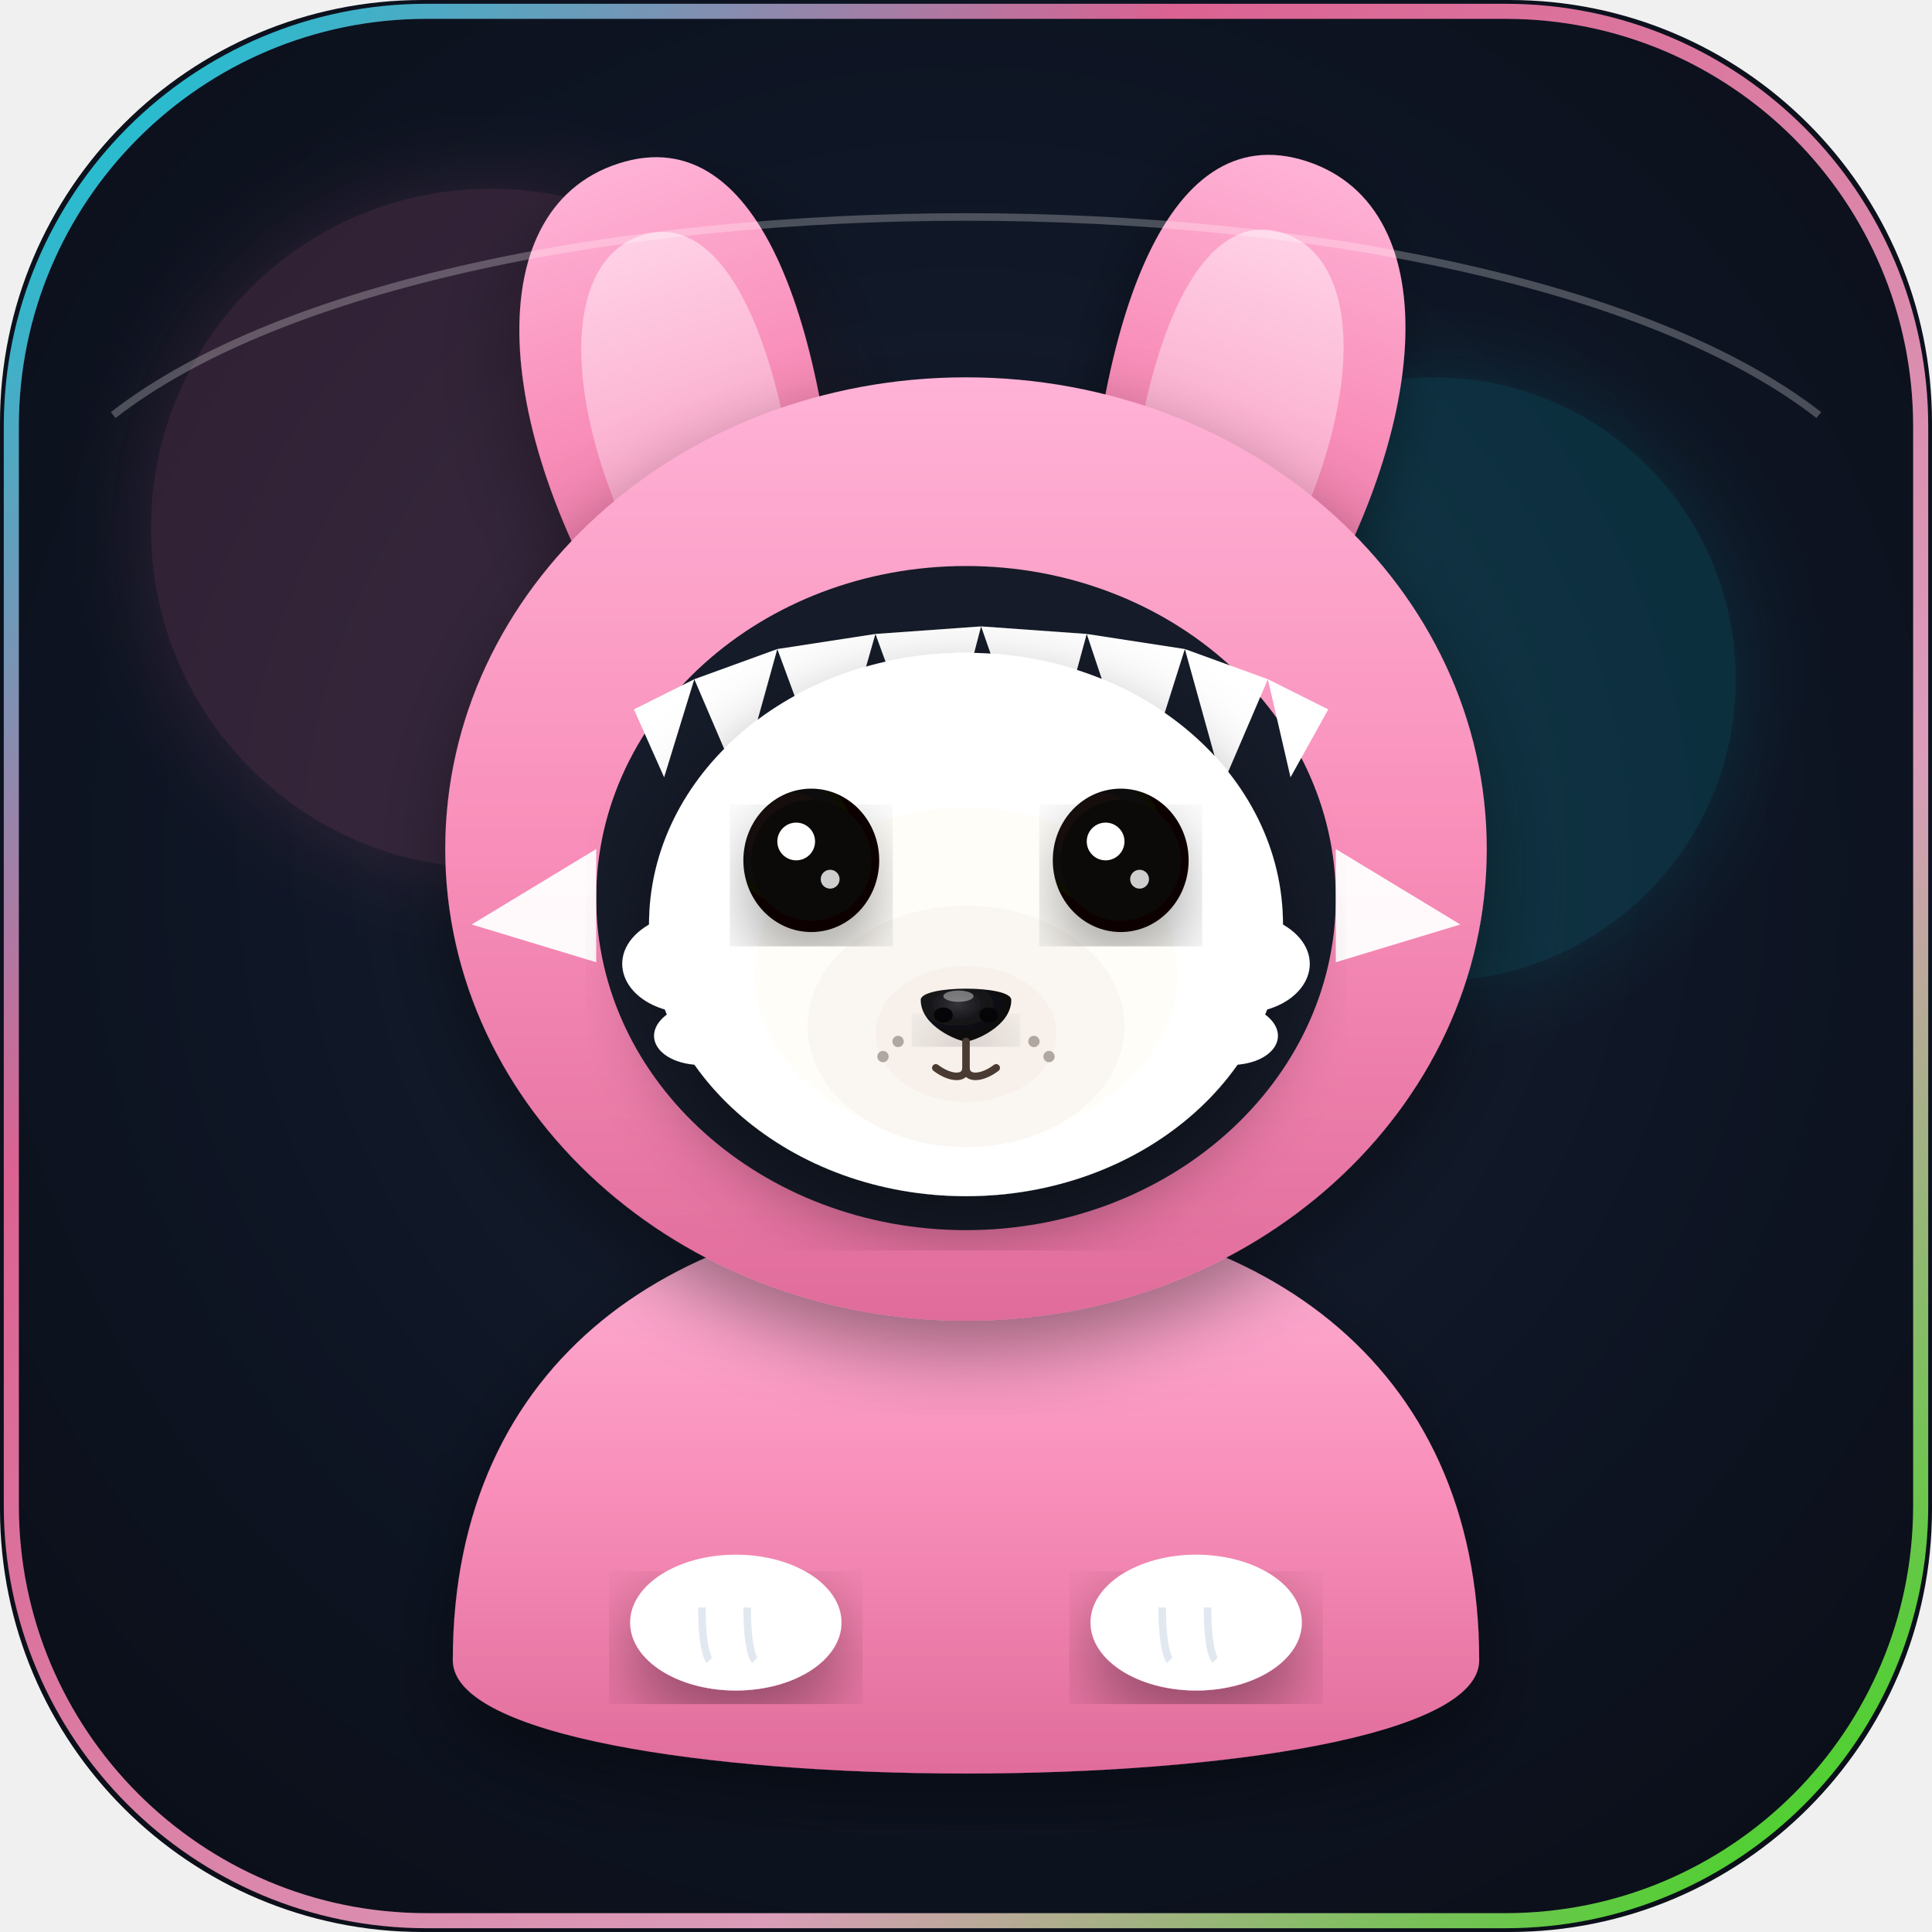
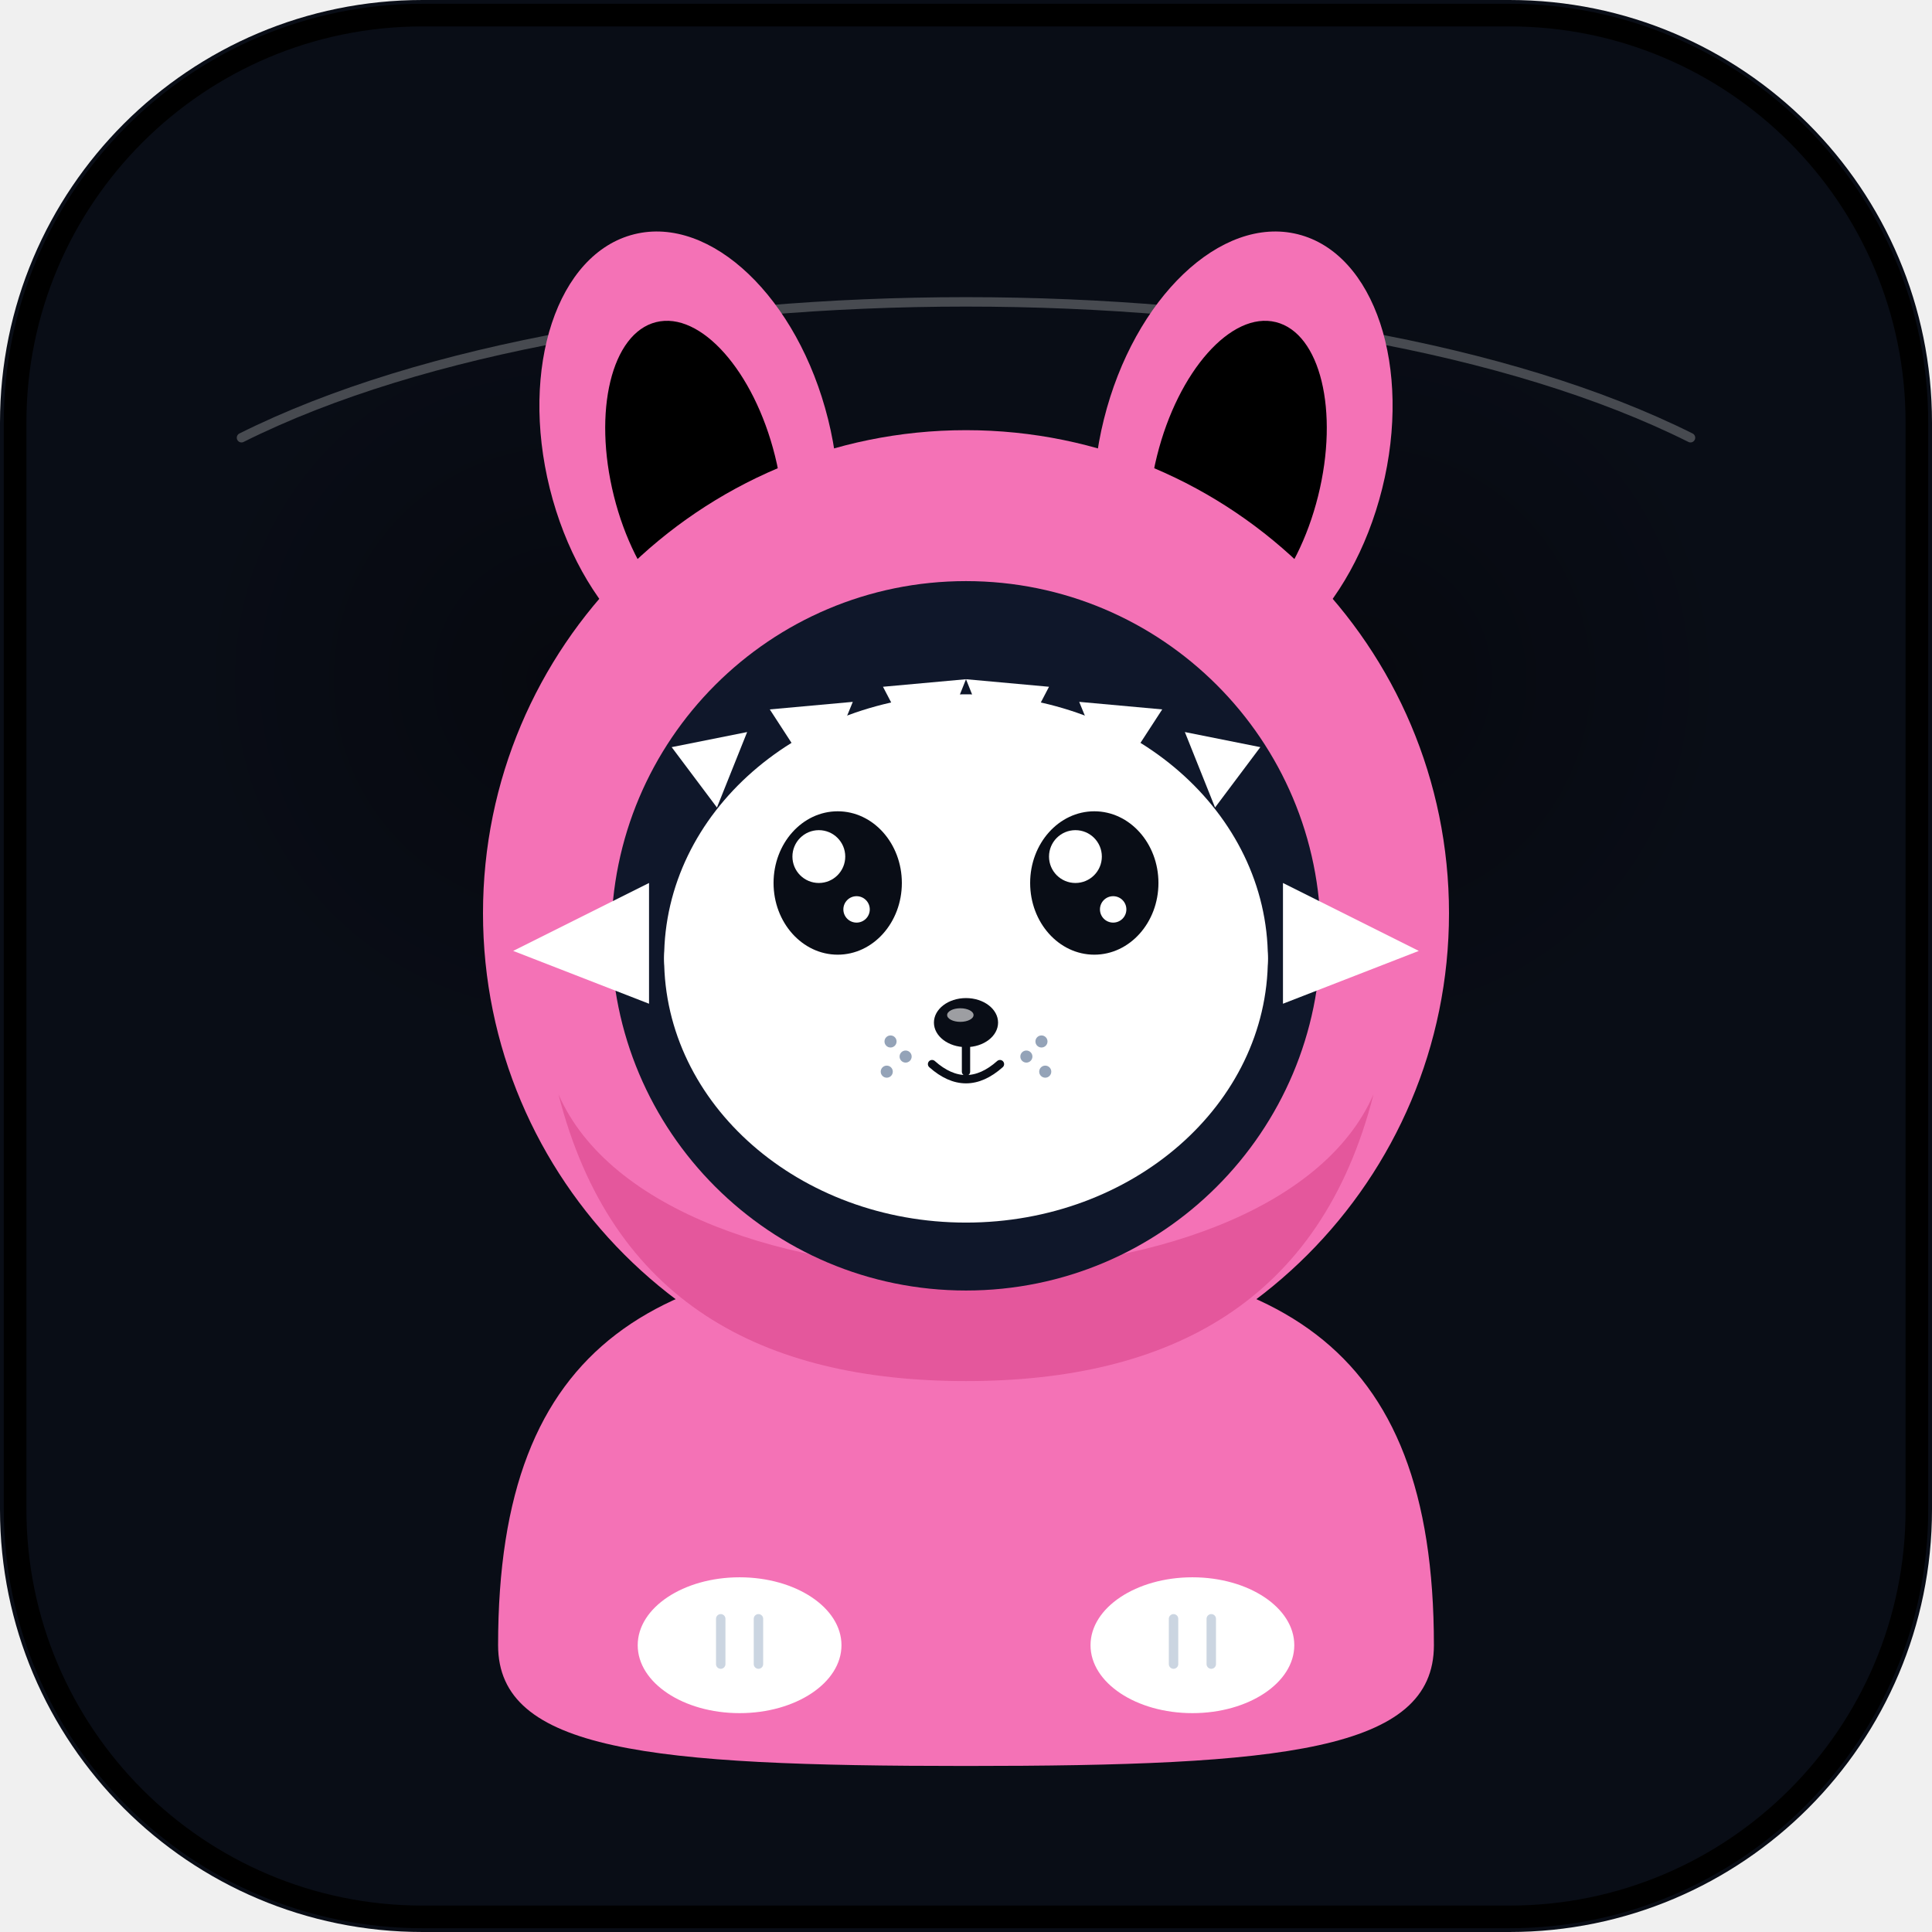
- <svg xmlns="http://www.w3.org/2000/svg" viewBox="0 0 512 512" width="512" height="512">
+ <svg xmlns="http://www.w3.org/2000/svg" viewBox="0 0 512 512" width="100%" height="100%">
  <defs>
-     <radialGradient id="bgGlow" cx="50%" cy="45%" r="65%">
-       <stop offset="0%" stop-color="#1A2234" />
-       <stop offset="60%" stop-color="#0E1524" />
-       <stop offset="100%" stop-color="#0B0F19" />
+     <linearGradient id="rainbowBorderIcon" x1="0%" y1="0%" x2="100%" y2="100%">
+       <stop offset="0%" stopColor="#38bdf8" />
+       <stop offset="25%" stopColor="#818cf8" />
+       <stop offset="50%" stopColor="#c084fc" />
+       <stop offset="75%" stopColor="#f472b6" />
+       <stop offset="100%" stopColor="#4ade80" />
+     </linearGradient>
+     <linearGradient id="innerEarIcon" x1="0%" y1="0%" x2="0%" y2="100%">
+       <stop offset="0%" stopColor="#fce7f3" />
+       <stop offset="100%" stopColor="#fbcfe8" />
+     </linearGradient>
+     <radialGradient id="leftGlowIcon" cx="50%" cy="50%" r="50%">
+       <stop offset="0%" stopColor="#ec4899" stop-opacity="0.3" />
+       <stop offset="100%" stopColor="#ec4899" stop-opacity="0" />
    </radialGradient>
-     <linearGradient id="neonRim" x1="0%" y1="0%" x2="100%" y2="100%">
-       <stop offset="0%" stop-color="#00F0FF" />
-       <stop offset="30%" stop-color="#FF70A6" />
-       <stop offset="70%" stop-color="#FFB5D5" />
-       <stop offset="100%" stop-color="#39FF14" />
-     </linearGradient>
-     <linearGradient id="pinkFleece" x1="0%" y1="0%" x2="0%" y2="100%">
-       <stop offset="0%" stop-color="#FFB2D6" />
-       <stop offset="50%" stop-color="#F88EB9" />
-       <stop offset="100%" stop-color="#E06C9B" />
-     </linearGradient>
-     <linearGradient id="innerEar" x1="0%" y1="0%" x2="0%" y2="100%">
-       <stop offset="0%" stop-color="#FFD1E6" />
-       <stop offset="100%" stop-color="#F897BE" />
-     </linearGradient>
-     <radialGradient id="eyeGloss" cx="35%" cy="35%" r="50%">
-       <stop offset="0%" stop-color="#3A2820" />
-       <stop offset="40%" stop-color="#18110D" />
-       <stop offset="100%" stop-color="#080504" />
+     <radialGradient id="rightGlowIcon" cx="50%" cy="50%" r="50%">
+       <stop offset="0%" stopColor="#06b6d4" stop-opacity="0.3" />
+       <stop offset="100%" stopColor="#06b6d4" stop-opacity="0" />
    </radialGradient>
-     <radialGradient id="noseGloss" cx="40%" cy="30%" r="60%">
-       <stop offset="0%" stop-color="#333338" />
-       <stop offset="50%" stop-color="#16161A" />
-       <stop offset="100%" stop-color="#09090C" />
-     </radialGradient>
-     <filter id="softGlow" x="-10%" y="-10%" width="120%" height="120%">
-       <feDropShadow dx="0" dy="8" stdDeviation="10" flood-color="#000000" flood-opacity="0.4" />
-     </filter>
-     <filter id="neonGlow" x="-20%" y="-20%" width="140%" height="140%">
-       <feGaussianBlur stdDeviation="12" result="blur" />
-       <feMerge>
-         <feMergeNode in="blur" />
-         <feMergeNode in="SourceGraphic" />
-       </feMerge>
-     </filter>
  </defs>
-   <rect width="512" height="512" rx="112" fill="url(#bgGlow)" />
-   <rect width="506" height="506" x="3" y="3" rx="110" fill="none" stroke="url(#neonRim)" stroke-width="4" opacity="0.85" />
-   <circle cx="130" cy="140" r="90" fill="#FF70A6" opacity="0.15" filter="url(#neonGlow)" />
-   <circle cx="380" cy="180" r="80" fill="#00F0FF" opacity="0.12" filter="url(#neonGlow)" />
-   <path d="M 120 440 C 120 360, 180 320, 256 320 C 332 320, 392 360, 392 440 C 392 480, 120 480, 120 440 Z" fill="url(#pinkFleece)" filter="url(#softGlow)" />
-   <path d="M 215 320 C 235 345, 277 345, 297 320 Z" fill="#FFFFFF" />
-   <ellipse cx="195" cy="430" rx="28" ry="18" fill="#FFFFFF" filter="url(#softGlow)" />
-   <ellipse cx="317" cy="430" rx="28" ry="18" fill="#FFFFFF" filter="url(#softGlow)" />
-   <path d="M 186 426 C 186 438, 188 440, 188 440" stroke="#E2E8F0" stroke-width="2" />
-   <path d="M 198 426 C 198 438, 200 440, 200 440" stroke="#E2E8F0" stroke-width="2" />
-   <path d="M 308 426 C 308 438, 310 440, 310 440" stroke="#E2E8F0" stroke-width="2" />
-   <path d="M 320 426 C 320 438, 322 440, 322 440" stroke="#E2E8F0" stroke-width="2" />
-   <g transform="rotate(-18 190 140)">
-     <path d="M 160 170 C 140 100, 155 40, 195 40 C 235 40, 235 100, 215 170 Z" fill="url(#pinkFleece)" filter="url(#softGlow)" />
-     <path d="M 172 160 C 158 105, 170 60, 195 60 C 220 60, 222 105, 208 160 Z" fill="url(#innerEar)" />
+   <rect width="512" height="512" rx="112" fill="#090d16" />
+   <rect width="504" height="504" x="4" y="4" rx="108" fill="none" stroke="url(#rainbowBorderIcon)" stroke-width="6" />
+   <circle cx="150" cy="180" r="100" fill="url(#leftGlowIcon)" />
+   <circle cx="360" cy="180" r="100" fill="url(#rightGlowIcon)" />
+   <path d="M 64 116 C 160 68 352 68 448 116" stroke="#ffffff" stroke-opacity="0.25" stroke-width="2.5" fill="none" stroke-linecap="round" />
+   <g id="zayra-character">
+     <g transform="rotate(-14 185 130)">
+       <ellipse cx="185" cy="120" rx="38" ry="60" fill="#f472b6" />
+       <ellipse cx="185" cy="126" rx="22" ry="42" fill="url(#innerEarIcon)" />
+     </g>
+     <g transform="rotate(14 327 130)">
+       <ellipse cx="327" cy="120" rx="38" ry="60" fill="#f472b6" />
+       <ellipse cx="327" cy="126" rx="22" ry="42" fill="url(#innerEarIcon)" />
+     </g>
+     <path d="M 132 436 C 132 355 174 332 256 332 C 338 332 380 355 380 436 C 380 464 340 468 256 468 C 172 468 132 464 132 436 Z" fill="#f472b6" />
+     <g>
+       <ellipse cx="196" cy="436" rx="27" ry="18" fill="#ffffff" />
+       <path d="M 191 429 L 191 441 M 201 429 L 201 441" stroke="#cbd5e1" stroke-width="2.5" stroke-linecap="round" />
+     </g>
+     <g>
+       <ellipse cx="316" cy="436" rx="27" ry="18" fill="#ffffff" />
+       <path d="M 311 429 L 311 441 M 321 429 L 321 441" stroke="#cbd5e1" stroke-width="2.5" stroke-linecap="round" />
+     </g>
+     <circle cx="256" cy="242" r="128" fill="#f472b6" />
+     <path d="M 148 290 C 175 352 337 352 364 290 C 350 345 310 366 256 366 C 202 366 162 345 148 290 Z" fill="#be185d" opacity="0.3" />
+     <circle cx="256" cy="248" r="94" fill="#0f172a" />
+     <polygon points="178,198 190,214 198,194" fill="#ffffff" />
+     <polygon points="204,188 217,208 226,186" fill="#ffffff" />
+     <polygon points="234,182 246,205 256,180" fill="#ffffff" />
+     <polygon points="256,180 266,205 278,182" fill="#ffffff" />
+     <polygon points="286,186 295,208 308,188" fill="#ffffff" />
+     <polygon points="314,194 322,214 334,198" fill="#ffffff" />
+     <polygon points="172,234 136,252 172,266" fill="#ffffff" />
+     <polygon points="340,234 376,252 340,266" fill="#ffffff" />
+     <ellipse cx="256" cy="254" rx="80" ry="70" fill="#ffffff" />
+     <circle cx="190" cy="254" r="14" fill="#ffffff" />
+     <circle cx="194" cy="270" r="13" fill="#ffffff" />
+     <circle cx="322" cy="254" r="14" fill="#ffffff" />
+     <circle cx="318" cy="270" r="13" fill="#ffffff" />
+     <g>
+       <ellipse cx="222" cy="234" rx="17" ry="19" fill="#090d16" />
+       <circle cx="217" cy="227" r="7" fill="#ffffff" />
+       <circle cx="227" cy="241" r="3.5" fill="#ffffff" />
+     </g>
+     <g>
+       <ellipse cx="290" cy="234" rx="17" ry="19" fill="#090d16" />
+       <circle cx="285" cy="227" r="7" fill="#ffffff" />
+       <circle cx="295" cy="241" r="3.5" fill="#ffffff" />
+     </g>
+     <ellipse cx="256" cy="271" rx="8.5" ry="6.5" fill="#090d16" />
+     <ellipse cx="254.5" cy="269" rx="3.5" ry="1.8" fill="#ffffff" opacity="0.6" />
+     <line x1="256" y1="277.5" x2="256" y2="284" stroke="#090d16" stroke-width="2.2" stroke-linecap="round" />
+     <path d="M 247 282 Q 256 290 265 282" fill="none" stroke="#090d16" stroke-width="2.2" stroke-linecap="round" />
+     <circle cx="236" cy="276" r="1.6" fill="#94a3b8" />
+     <circle cx="240" cy="280" r="1.6" fill="#94a3b8" />
+     <circle cx="235" cy="284" r="1.6" fill="#94a3b8" />
+     <circle cx="276" cy="276" r="1.6" fill="#94a3b8" />
+     <circle cx="272" cy="280" r="1.6" fill="#94a3b8" />
+     <circle cx="277" cy="284" r="1.6" fill="#94a3b8" />
  </g>
-   <g transform="rotate(18 322 140)">
-     <path d="M 295 170 C 275 100, 275 40, 315 40 C 355 40, 370 100, 350 170 Z" fill="url(#pinkFleece)" filter="url(#softGlow)" />
-     <path d="M 303 160 C 288 105, 290 60, 315 60 C 340 60, 352 105, 338 160 Z" fill="url(#innerEar)" />
-   </g>
-   <ellipse cx="256" cy="225" rx="138" ry="125" fill="url(#pinkFleece)" filter="url(#softGlow)" />
-   <ellipse cx="256" cy="238" rx="98" ry="88" fill="#151B28" />
-   <polygon points="168,188 184,180 176,206" fill="#FFFFFF" />
-   <polygon points="184,180 206,172 196,208" fill="#FFFFFF" />
-   <polygon points="206,172 232,168 220,210" fill="#FFFFFF" />
-   <polygon points="232,168 260,166 248,212" fill="#FFFFFF" />
-   <polygon points="260,166 288,168 276,212" fill="#FFFFFF" />
-   <polygon points="288,168 314,172 302,210" fill="#FFFFFF" />
-   <polygon points="314,172 336,180 324,208" fill="#FFFFFF" />
-   <polygon points="336,180 352,188 342,206" fill="#FFFFFF" />
-   <polygon points="158,225 125,245 158,255" fill="#FFFFFF" opacity="0.95" />
-   <polygon points="354,225 387,245 354,255" fill="#FFFFFF" opacity="0.95" />
-   <ellipse cx="256" cy="245" rx="84" ry="72" fill="#FFFFFF" filter="url(#softGlow)" />
-   <ellipse cx="256" cy="258" rx="56" ry="44" fill="#FFFDF8" />
-   <ellipse cx="256" cy="272" rx="42" ry="32" fill="#FAF7F2" />
-   <path d="M 172 245 C 160 252, 164 265, 178 268 C 168 274, 175 284, 190 282" fill="#FFFFFF" />
-   <path d="M 340 245 C 352 252, 348 265, 334 268 C 344 274, 337 284, 322 282" fill="#FFFFFF" />
-   <g>
-     <ellipse cx="215" cy="228" rx="18" ry="19" fill="url(#eyeGloss)" filter="url(#softGlow)" />
-     <circle cx="215" cy="228" r="16" fill="#0C0A09" />
-     <circle cx="211" cy="223" r="5" fill="#FFFFFF" />
-     <circle cx="220" cy="233" r="2.5" fill="#FFFFFF" opacity="0.8" />
-   </g>
-   <g>
-     <ellipse cx="297" cy="228" rx="18" ry="19" fill="url(#eyeGloss)" filter="url(#softGlow)" />
-     <circle cx="297" cy="228" r="16" fill="#0C0A09" />
-     <circle cx="293" cy="223" r="5" fill="#FFFFFF" />
-     <circle cx="302" cy="233" r="2.5" fill="#FFFFFF" opacity="0.8" />
-   </g>
-   <ellipse cx="256" cy="274" rx="24" ry="18" fill="#F5EBE6" opacity="0.6" />
-   <path d="M 244 265 C 244 261, 268 261, 268 265 C 268 272, 258 276, 256 276 C 254 276, 244 272, 244 265 Z" fill="url(#noseGloss)" filter="url(#softGlow)" />
-   <ellipse cx="250" cy="269" rx="2.5" ry="2" fill="#050507" />
-   <ellipse cx="262" cy="269" rx="2.5" ry="2" fill="#050507" />
-   <ellipse cx="254" cy="264" rx="4" ry="1.5" fill="#FFFFFF" opacity="0.4" />
-   <path d="M 256 276 L 256 283" stroke="#4A3B32" stroke-width="2" stroke-linecap="round" />
-   <path d="M 248 283 C 252 286, 256 286, 256 283 C 256 286, 260 286, 264 283" fill="none" stroke="#4A3B32" stroke-width="2" stroke-linecap="round" />
-   <circle cx="238" cy="276" r="1.5" fill="#B0A8A0" />
-   <circle cx="234" cy="280" r="1.5" fill="#B0A8A0" />
-   <circle cx="274" cy="276" r="1.5" fill="#B0A8A0" />
-   <circle cx="278" cy="280" r="1.5" fill="#B0A8A0" />
-   <path d="M 30 110 C 120 40, 392 40, 482 110" fill="none" stroke="#FFFFFF" stroke-width="2" opacity="0.25" />
</svg>
